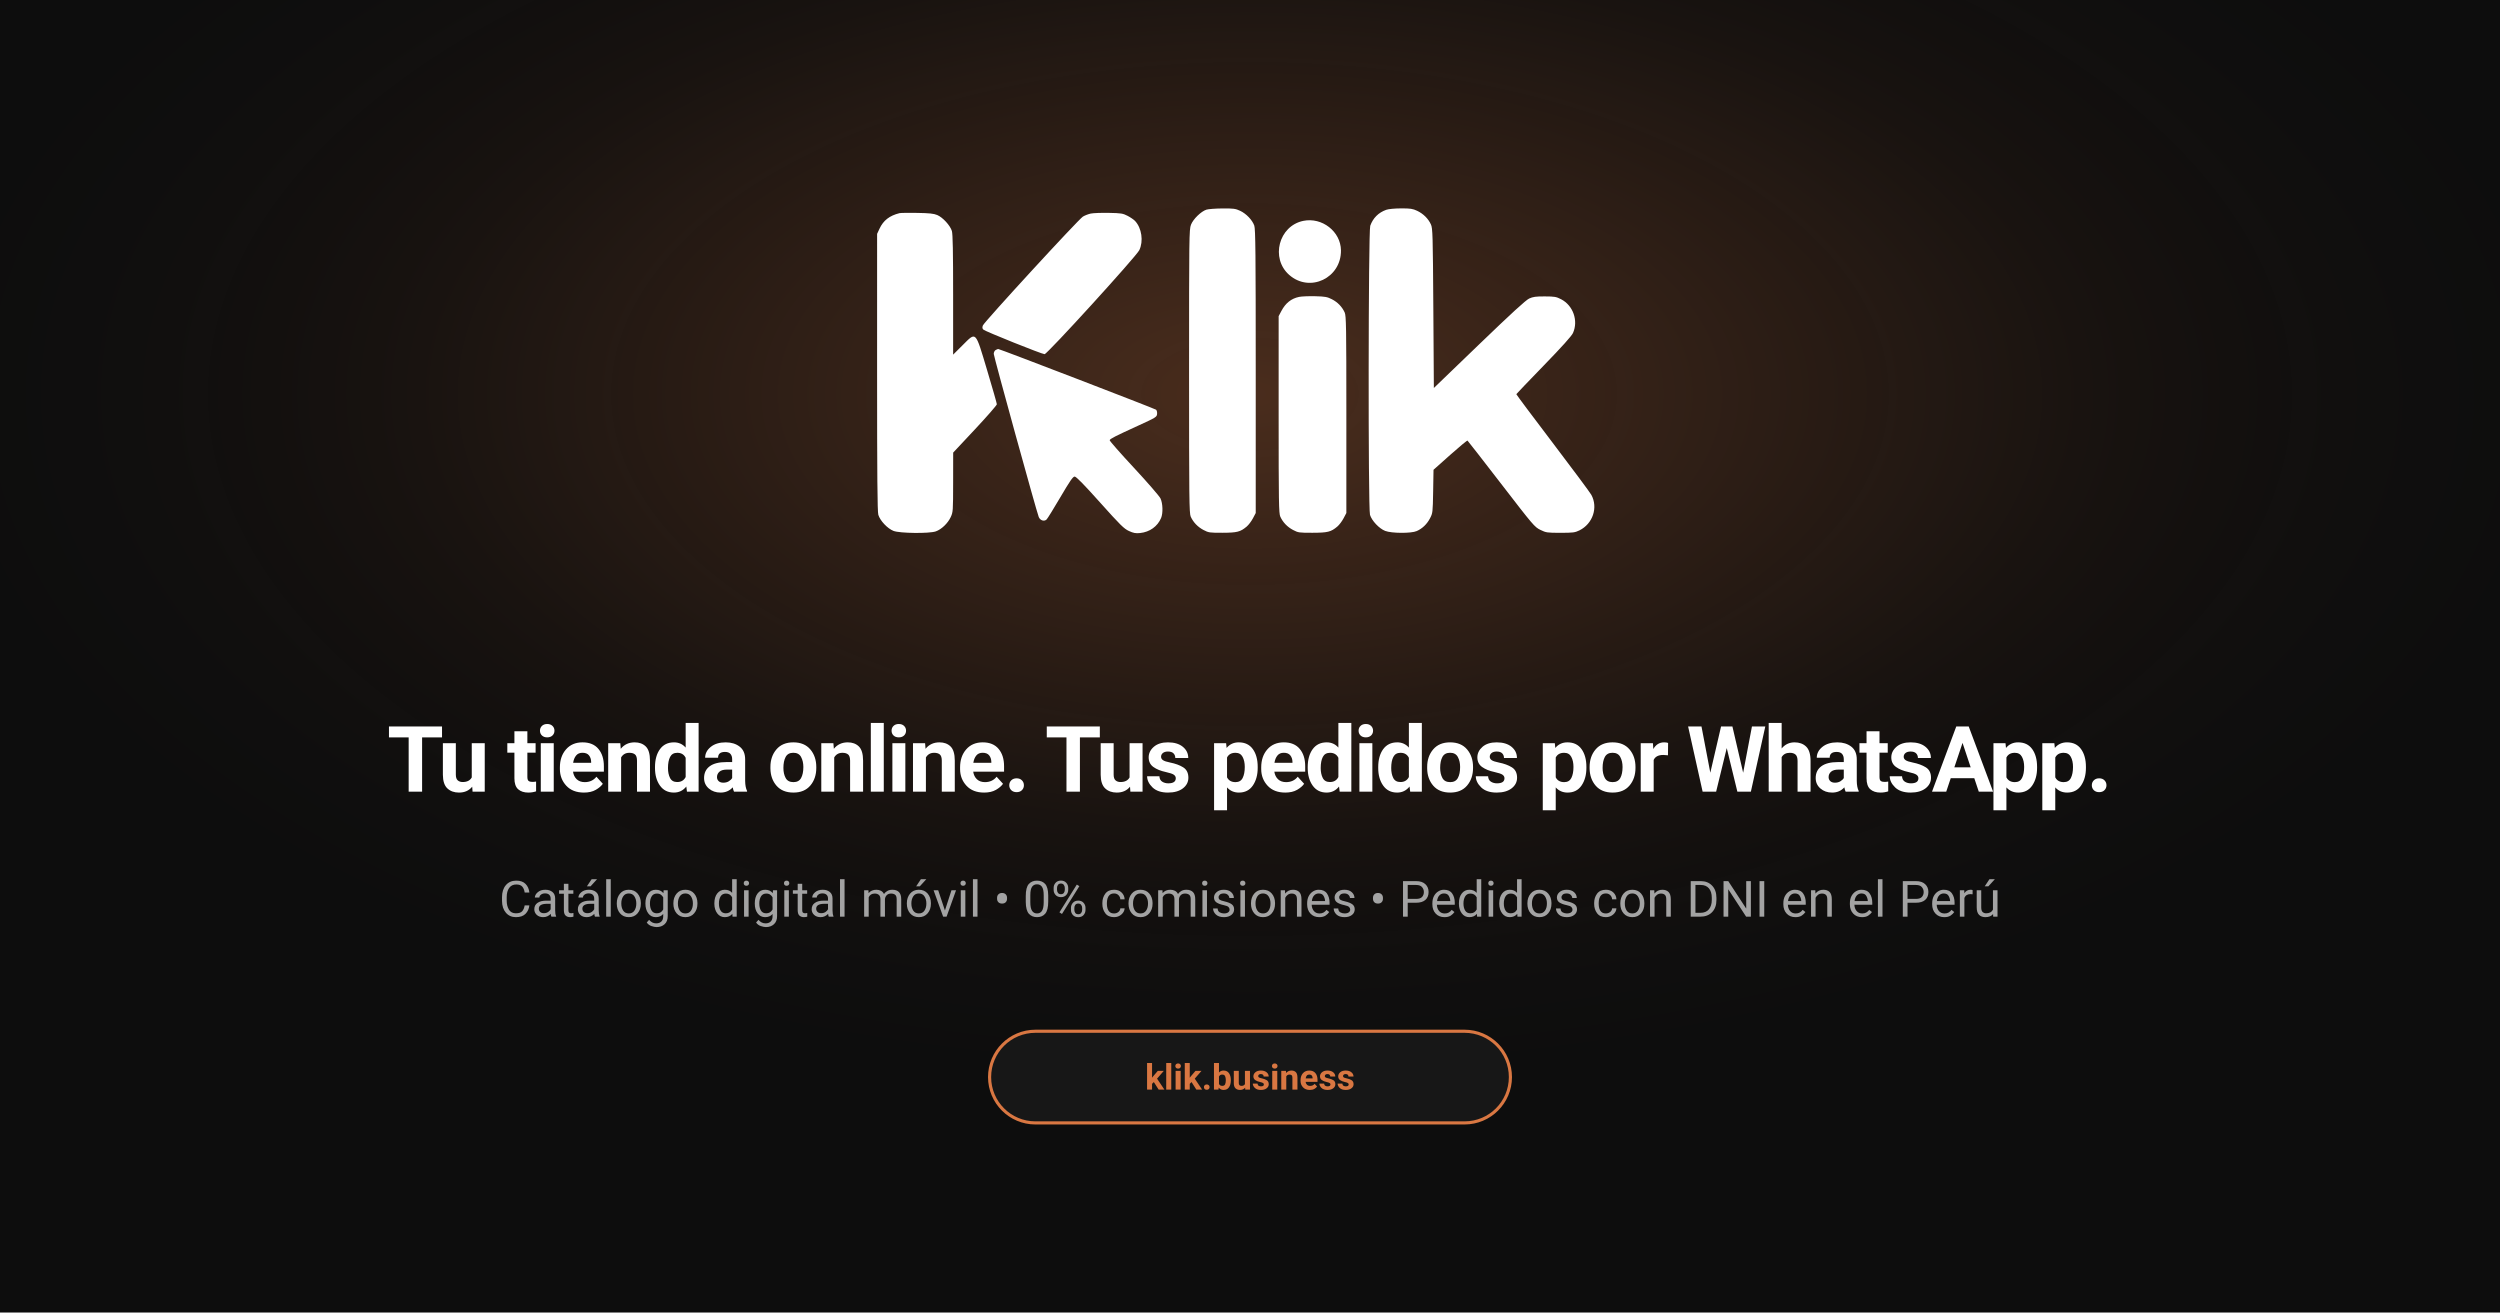
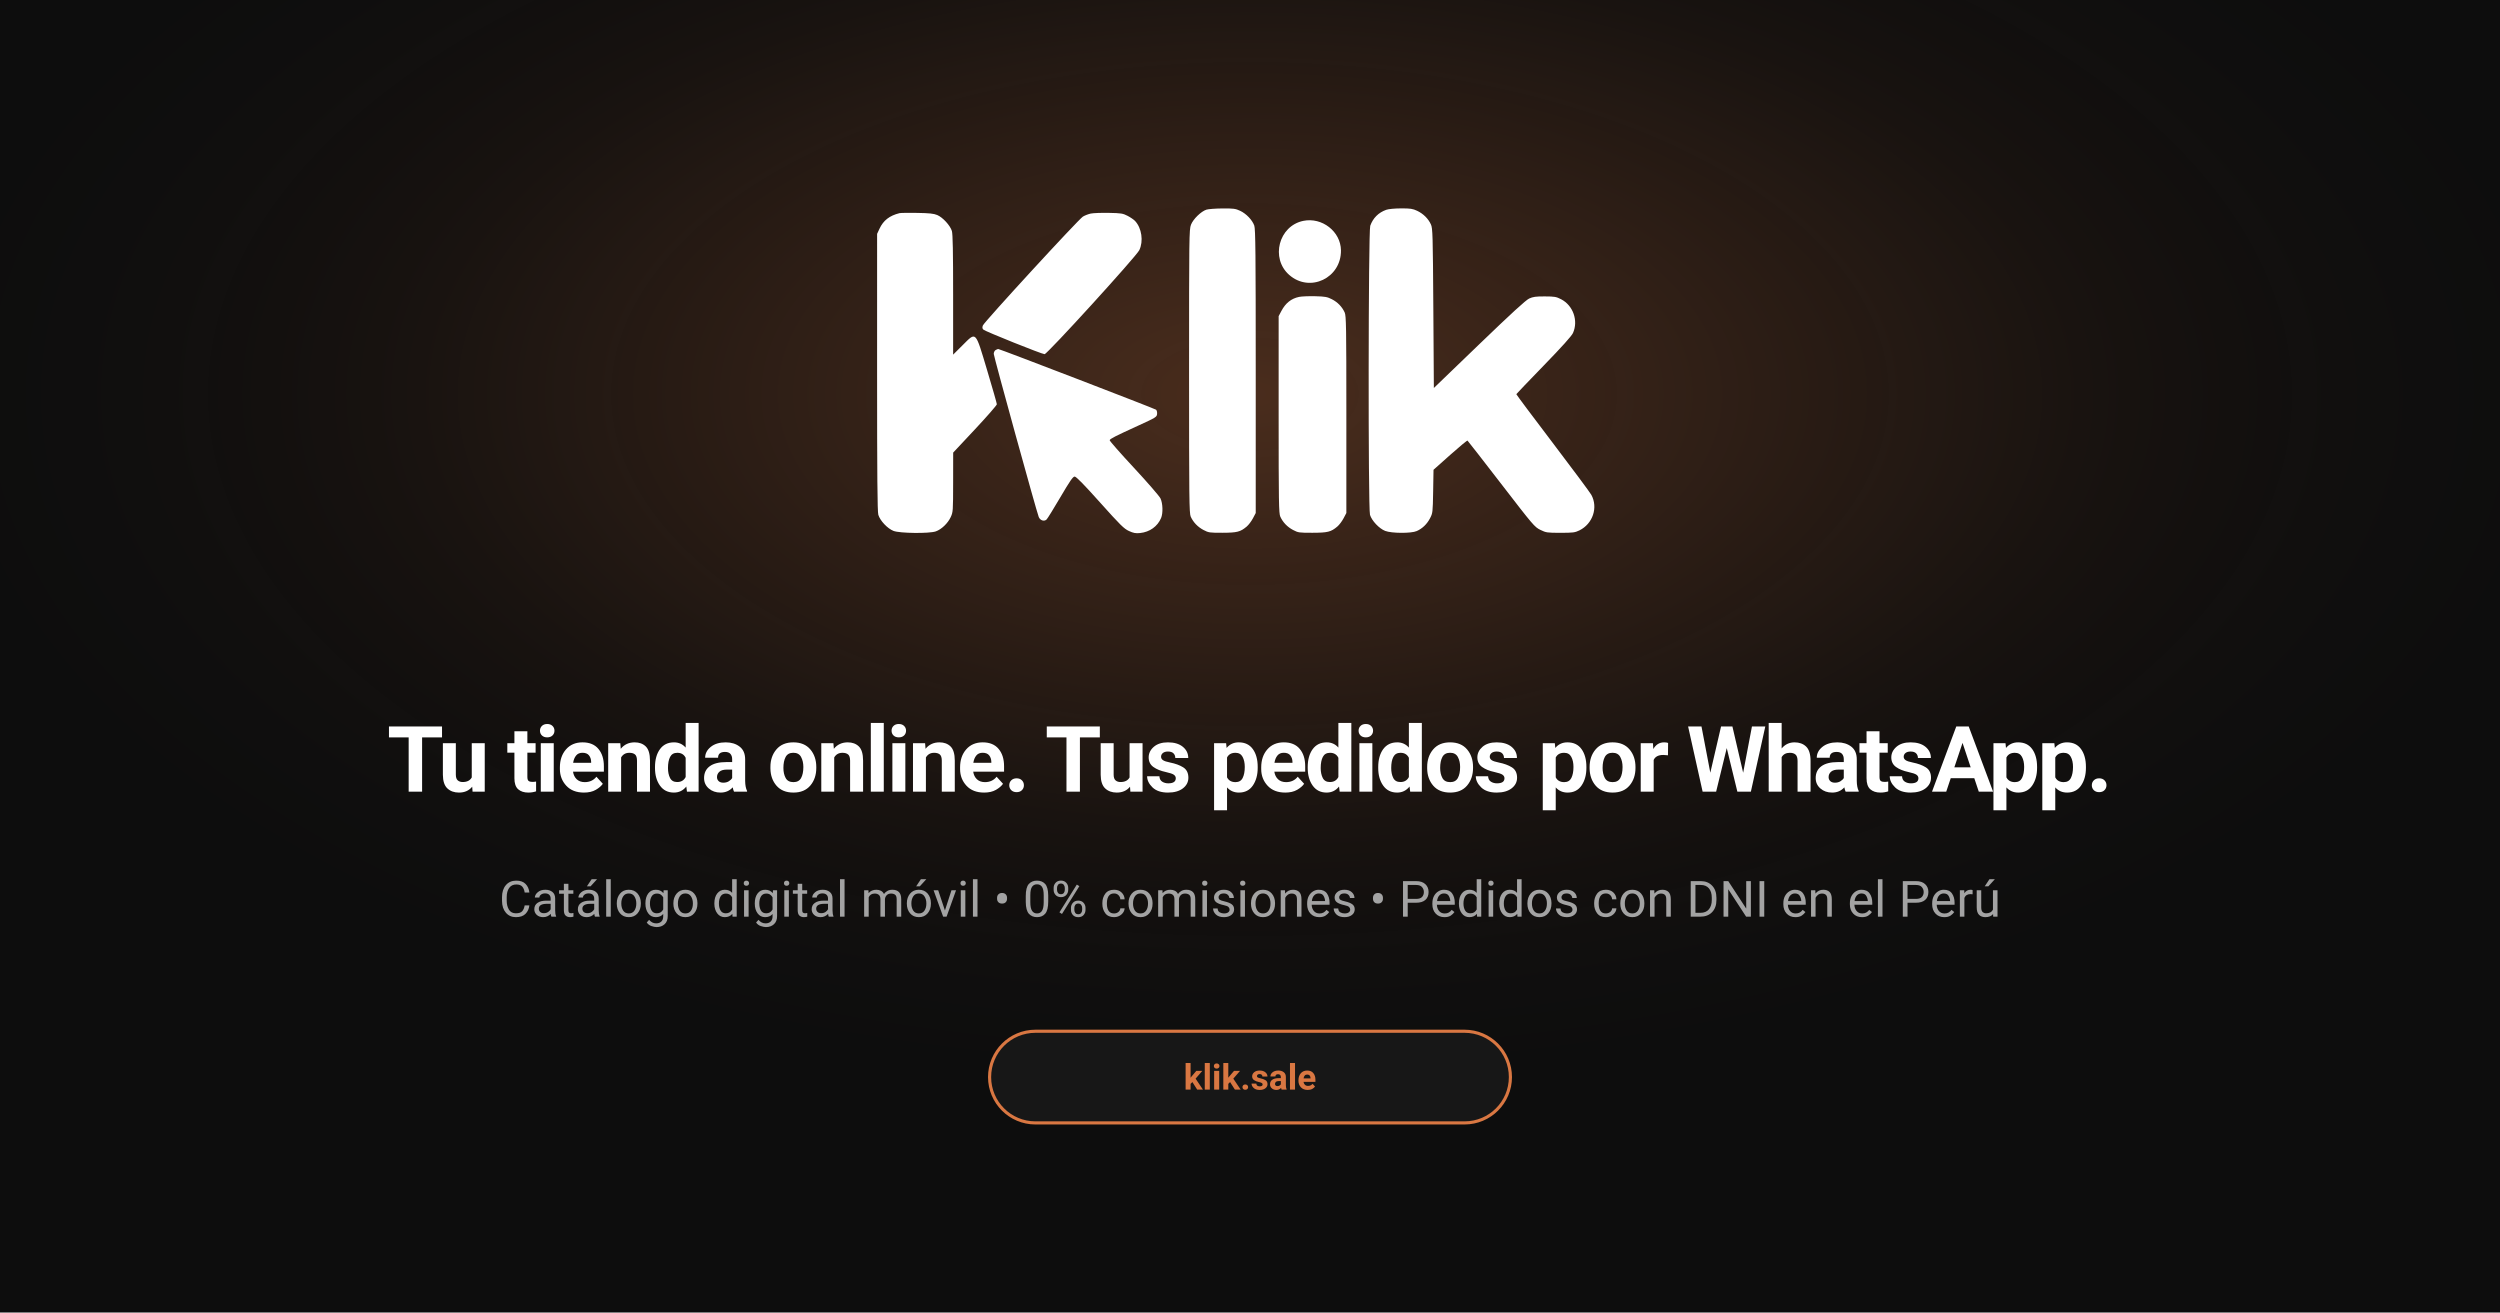
<svg xmlns="http://www.w3.org/2000/svg" width="1200" height="630" viewBox="0 0 1200 630">
  <rect width="1200" height="630" fill="#0d0d0d" />
  <defs>
    <radialGradient id="glow" cx="50%" cy="30%" r="55%" fx="50%" fy="30%">
      <stop offset="0%" stop-color="#d97742" stop-opacity="0.30" />
      <stop offset="60%" stop-color="#d97742" stop-opacity="0.06" />
      <stop offset="100%" stop-color="#0d0d0d" stop-opacity="0" />
    </radialGradient>
  </defs>
  <rect width="1200" height="630" fill="url(#glow)" />
  <g transform="translate(421, 100) scale(0.5)">
    <path d="M 316.173 1.269 C 311.023 2.917, 303.417 10.347, 301.322 15.778 C 299.591 20.263, 299.500 27.322, 299.500 156.500 C 299.500 278.986, 299.659 292.848, 301.098 296 C 303.598 301.472, 307.807 305.859, 313.380 308.799 C 318.198 311.341, 319.266 311.498, 331.500 311.460 C 345.601 311.416, 348.765 310.609, 354.799 305.521 C 356.614 303.991, 359.314 300.436, 360.799 297.620 L 363.500 292.500 363.500 156.500 C 363.500 43.868, 363.264 19.833, 362.129 16.619 C 360.211 11.189, 354.400 5.106, 348.500 2.353 C 344.087 0.293, 342.092 0.030, 331.500 0.112 C 324.900 0.163, 318.003 0.683, 316.173 1.269 M 488.759 1.423 C 481.320 4.078, 476.079 9.317, 473.427 16.748 C 471.575 21.938, 471.346 288.086, 473.189 294.236 C 474.881 299.885, 482.042 307.465, 487.778 309.678 C 493.944 312.057, 512.708 312.156, 518 309.837 C 523.409 307.467, 527.840 303.232, 530.784 297.620 C 533.405 292.623, 533.478 292.001, 533.822 271.748 L 534.175 250.995 550.144 236.748 C 558.927 228.911, 566.425 222.714, 566.806 222.975 C 567.188 223.236, 581.786 241.990, 599.247 264.650 C 629.866 304.385, 631.199 305.951, 636.747 308.675 C 642.197 311.351, 643.210 311.500, 656 311.500 C 668.130 311.500, 669.982 311.263, 674.247 309.162 C 687.085 302.840, 692.322 287.251, 685.697 275.078 C 684.489 272.857, 667.750 250.323, 648.500 225.001 C 629.250 199.680, 613.578 178.713, 613.674 178.408 C 613.770 178.103, 625.602 165.741, 639.968 150.938 C 657.387 132.989, 666.731 122.604, 668.022 119.762 C 673.382 107.953, 668.261 93.278, 656.688 87.283 C 652.044 84.877, 650.400 84.592, 641 84.557 C 632.430 84.525, 629.673 84.899, 626 86.593 C 622.808 88.065, 608.860 100.844, 578 130.568 L 534.500 172.468 534 95.984 C 533.537 25.106, 533.368 19.207, 531.699 15.500 C 529.201 9.950, 524.401 5.182, 518.500 2.387 C 514.208 0.355, 512.013 0.024, 503 0.054 C 496.866 0.074, 490.944 0.643, 488.759 1.423 M 21.500 4.630 C 11.920 7.028, 6.044 11.591, 2.353 19.500 L 0.020 24.500 0.010 157.384 C 0.002 257.175, 0.296 291.256, 1.189 294.236 C 2.881 299.885, 10.042 307.465, 15.778 309.678 C 21.844 312.019, 50.141 312.333, 56.381 310.129 C 61.811 308.211, 67.894 302.400, 70.647 296.500 C 72.917 291.636, 72.981 290.724, 73.016 263 L 73.052 234.500 94.026 212.086 C 105.562 199.759, 114.989 188.959, 114.975 188.086 C 114.961 187.214, 110.771 172.551, 105.665 155.503 C 94.122 116.968, 95.350 118.211, 81.973 131.527 L 73 140.458 73 83.095 C 73 41.671, 72.670 24.629, 71.811 21.764 C 70.232 16.494, 63.051 8.659, 57.758 6.432 C 54.426 5.030, 50.237 4.585, 38.500 4.385 C 30.250 4.244, 22.600 4.354, 21.500 4.630 M 205.184 5.014 C 202.811 5.511, 199.383 6.836, 197.568 7.958 C 193.265 10.617, 102.792 109.079, 101.551 112.452 C 100.846 114.370, 100.974 115.393, 102.051 116.441 C 103.812 118.155, 158.286 140, 160.798 140 C 163.377 140, 248.861 46.146, 251.737 40.158 C 255.877 31.539, 254.063 18.996, 247.688 12.151 C 246.485 10.859, 243.250 8.636, 240.500 7.210 C 235.977 4.865, 234.261 4.594, 222.500 4.364 C 215.350 4.224, 207.558 4.516, 205.184 5.014 M 409.147 12.032 C 385.578 16.897, 377.493 47.941, 395.636 63.910 C 415.447 81.349, 445.733 66.924, 445.324 40.244 C 445.049 22.252, 427.172 8.312, 409.147 12.032 M 405.120 85.021 C 397.608 86.598, 392.173 90.915, 388.151 98.500 L 385.500 103.500 385.500 198 C 385.500 282.461, 385.670 292.872, 387.098 296 C 389.598 301.472, 393.807 305.859, 399.380 308.799 C 404.225 311.355, 405.226 311.498, 418 311.463 C 432.642 311.423, 435.708 310.657, 441.799 305.521 C 443.614 303.991, 446.314 300.436, 447.799 297.620 L 450.500 292.500 450.500 198 C 450.500 113.539, 450.330 103.128, 448.902 100 C 446.384 94.487, 442.170 90.122, 436.620 87.279 C 432.160 84.993, 430.083 84.620, 420.500 84.378 C 414.450 84.226, 407.529 84.515, 405.120 85.021 M 113.750 136.080 C 112.785 136.642, 112 138.280, 112 139.730 C 112 142.205, 152.852 290.321, 155.174 296.263 C 156.509 299.679, 160.492 300.936, 162.770 298.659 C 163.650 297.779, 169.595 288.158, 175.981 277.279 C 185.192 261.588, 188.024 257.500, 189.681 257.500 C 191.148 257.500, 198.417 264.920, 214.057 282.384 C 233.533 304.129, 237.031 307.583, 241.791 309.762 C 246.191 311.776, 248.246 312.151, 252.491 311.713 C 261.713 310.761, 269.270 305.352, 272.652 297.282 C 274.605 292.620, 274.316 283.264, 272.071 278.500 C 271.034 276.300, 259.556 263.063, 246.565 249.084 C 233.573 235.105, 223.096 223.180, 223.282 222.584 C 223.712 221.202, 228.291 218.867, 250.500 208.703 C 267.763 200.802, 268.512 200.340, 268.801 197.397 C 268.967 195.710, 268.517 193.869, 267.801 193.305 C 266.413 192.213, 117.601 134.979, 116.282 135.030 C 115.852 135.047, 114.713 135.519, 113.750 136.080" stroke="none" fill="#ffffff" fill-rule="evenodd" />
  </g>
  <text x="600" y="380" font-family="-apple-system, BlinkMacSystemFont, 'Segoe UI', Roboto, sans-serif" font-size="44" font-weight="700" fill="#ffffff" text-anchor="middle" letter-spacing="-0.03em">
    Tu tienda online. Tus pedidos por WhatsApp.
  </text>
  <text x="600" y="440" font-family="-apple-system, BlinkMacSystemFont, 'Segoe UI', Roboto, sans-serif" font-size="24" font-weight="400" fill="#a3a3a3" text-anchor="middle">
    Catálogo digital móvil • 0% comisiones • Pedidos con DNI en el Perú
  </text>
  <rect x="475" y="495" width="250" height="44" rx="22" fill="#171717" stroke="#d97742" stroke-width="1.5" />
  <text x="600" y="523" font-family="-apple-system, BlinkMacSystemFont, 'Segoe UI', Roboto, sans-serif" font-size="17" font-weight="600" fill="#d97742" text-anchor="middle">
-     klik.business
+     klik.sale
  </text>
</svg>
